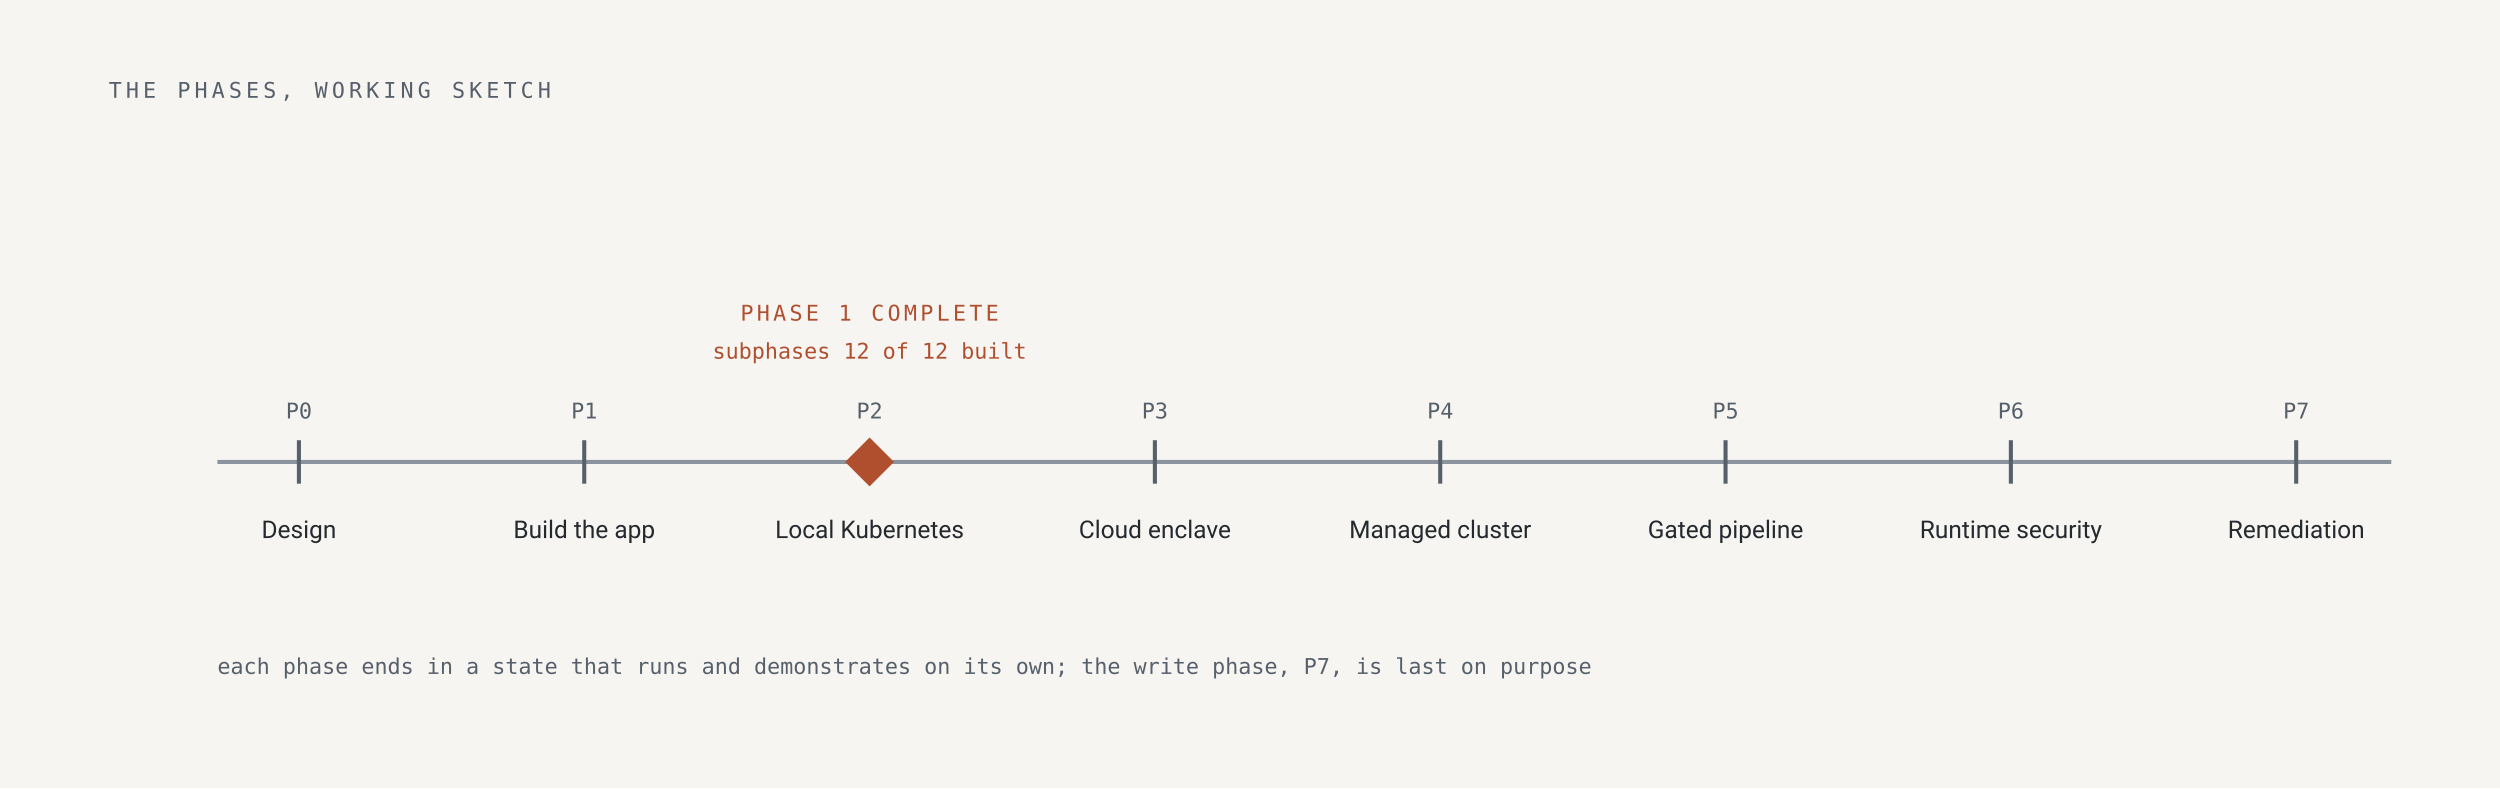
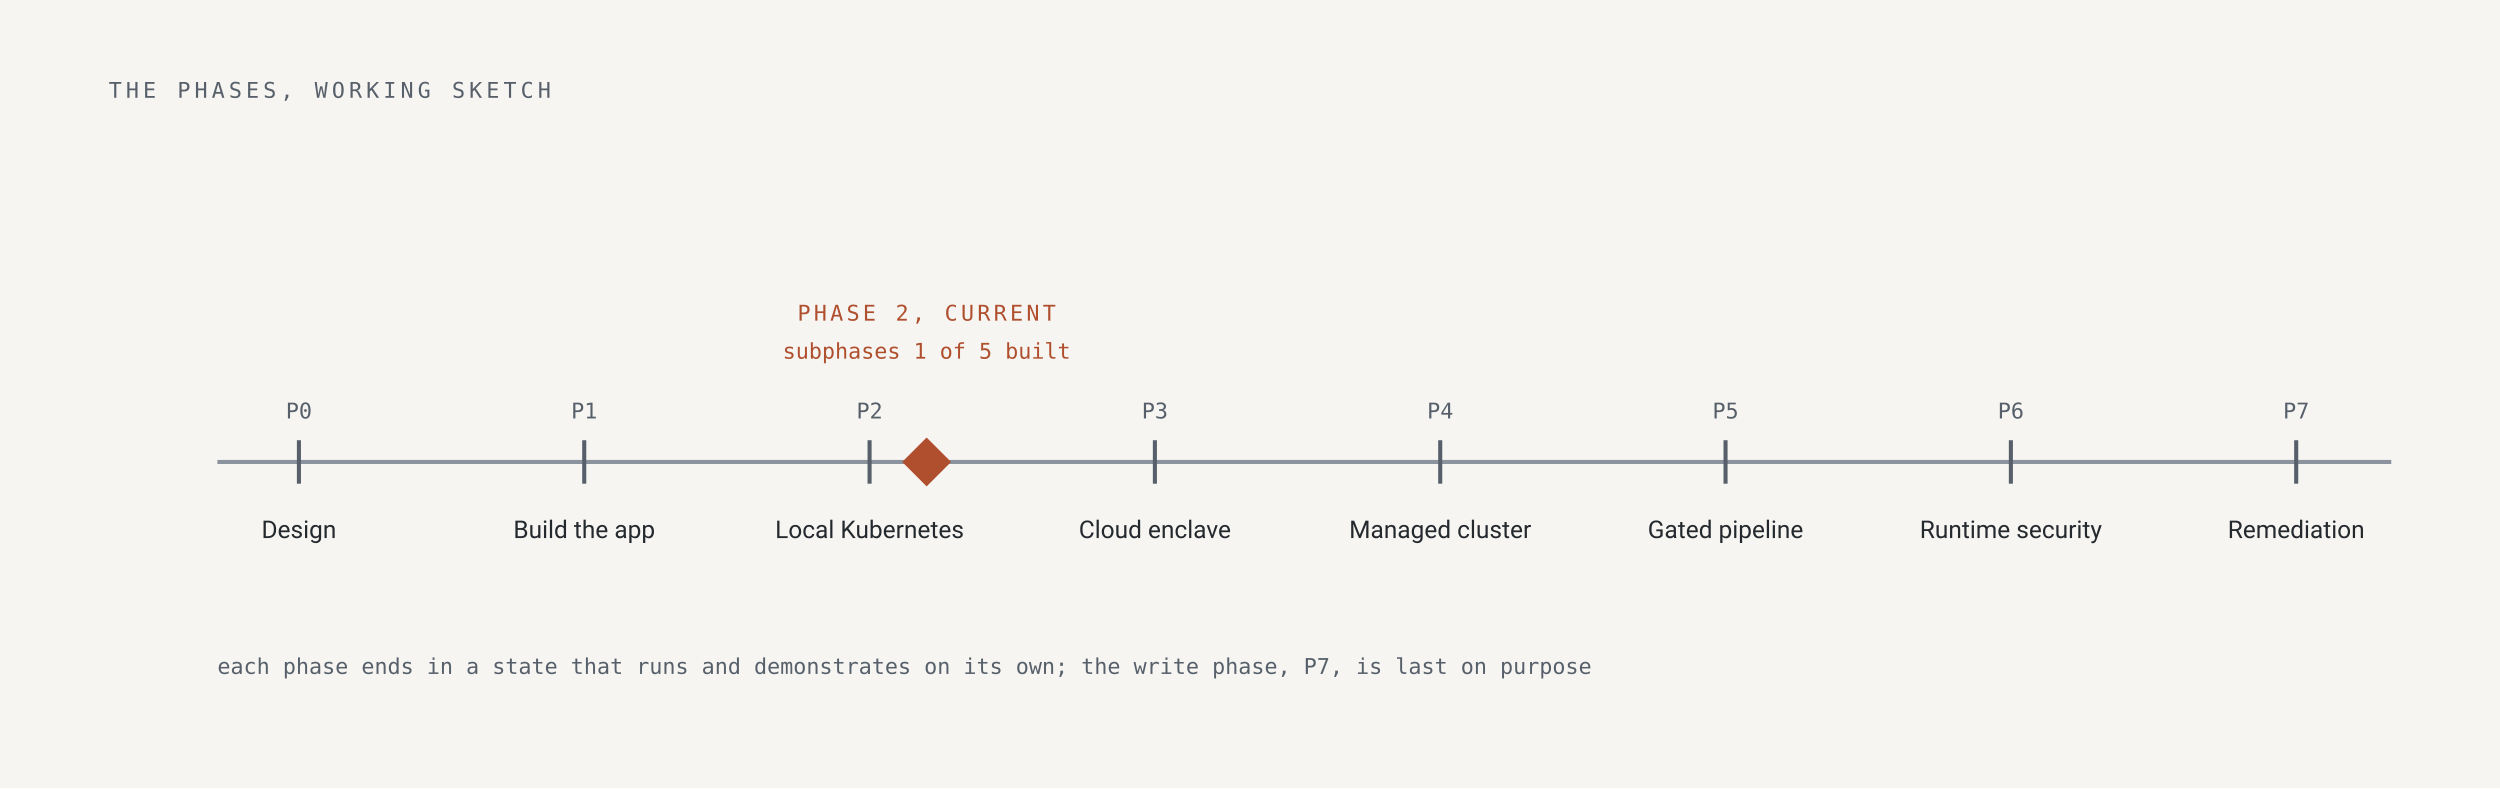
<svg xmlns="http://www.w3.org/2000/svg" viewBox="0 0 920 290" role="img" aria-label="the eight phases working sketch">
  <rect width="920" height="290" fill="#f6f5f2" />
  <text x="40" y="36" font-family="ui-monospace, 'Cascadia Code', Menlo, Consolas, monospace" font-size="8" letter-spacing="1.5" fill="#57606a">THE PHASES, WORKING SKETCH</text>
  <line x1="80" y1="170" x2="880" y2="170" stroke="#8a939e" stroke-width="1.5" />
  <g stroke="#57606a" stroke-width="1.5">
    <line x1="110" y1="162" x2="110" y2="178" />
    <line x1="215" y1="162" x2="215" y2="178" />
    <line x1="320" y1="162" x2="320" y2="178" />
    <line x1="425" y1="162" x2="425" y2="178" />
    <line x1="530" y1="162" x2="530" y2="178" />
    <line x1="635" y1="162" x2="635" y2="178" />
    <line x1="740" y1="162" x2="740" y2="178" />
    <line x1="845" y1="162" x2="845" y2="178" />
  </g>
  <g font-family="ui-monospace, 'Cascadia Code', Menlo, Consolas, monospace" font-size="8" fill="#57606a" text-anchor="middle">
    <text x="110" y="154">P0</text>
    <text x="215" y="154">P1</text>
    <text x="320" y="154">P2</text>
    <text x="425" y="154">P3</text>
    <text x="530" y="154">P4</text>
    <text x="635" y="154">P5</text>
    <text x="740" y="154">P6</text>
    <text x="845" y="154">P7</text>
  </g>
  <g font-family="system-ui, -apple-system, 'Segoe UI', Roboto, sans-serif" font-size="9" fill="#24292e" text-anchor="middle">
    <text x="110" y="198">Design</text>
    <text x="215" y="198">Build the app</text>
    <text x="320" y="198">Local Kubernetes</text>
    <text x="425" y="198">Cloud enclave</text>
    <text x="530" y="198">Managed cluster</text>
    <text x="635" y="198">Gated pipeline</text>
    <text x="740" y="198">Runtime security</text>
    <text x="845" y="198">Remediation</text>
  </g>
-   <polygon points="320,161 329,170 320,179 311,170" fill="#b04f2e" />
-   <text x="320" y="118" text-anchor="middle" font-family="ui-monospace, 'Cascadia Code', Menlo, Consolas, monospace" font-size="8" letter-spacing="1.2" fill="#b04f2e">PHASE 1 COMPLETE</text>
-   <text x="320" y="132" text-anchor="middle" font-family="ui-monospace, 'Cascadia Code', Menlo, Consolas, monospace" font-size="8" fill="#b04f2e">subphases 12 of 12 built</text>
+   <polygon points="341,161 350,170 341,179 332,170" fill="#b04f2e" />
+   <text x="341" y="118" text-anchor="middle" font-family="ui-monospace, 'Cascadia Code', Menlo, Consolas, monospace" font-size="8" letter-spacing="1.2" fill="#b04f2e">PHASE 2, CURRENT</text>
+   <text x="341" y="132" text-anchor="middle" font-family="ui-monospace, 'Cascadia Code', Menlo, Consolas, monospace" font-size="8" fill="#b04f2e">subphases 1 of 5 built</text>
  <text x="80" y="248" font-family="ui-monospace, 'Cascadia Code', Menlo, Consolas, monospace" font-size="8" fill="#57606a">each phase ends in a state that runs and demonstrates on its own; the write phase, P7, is last on purpose</text>
</svg>
